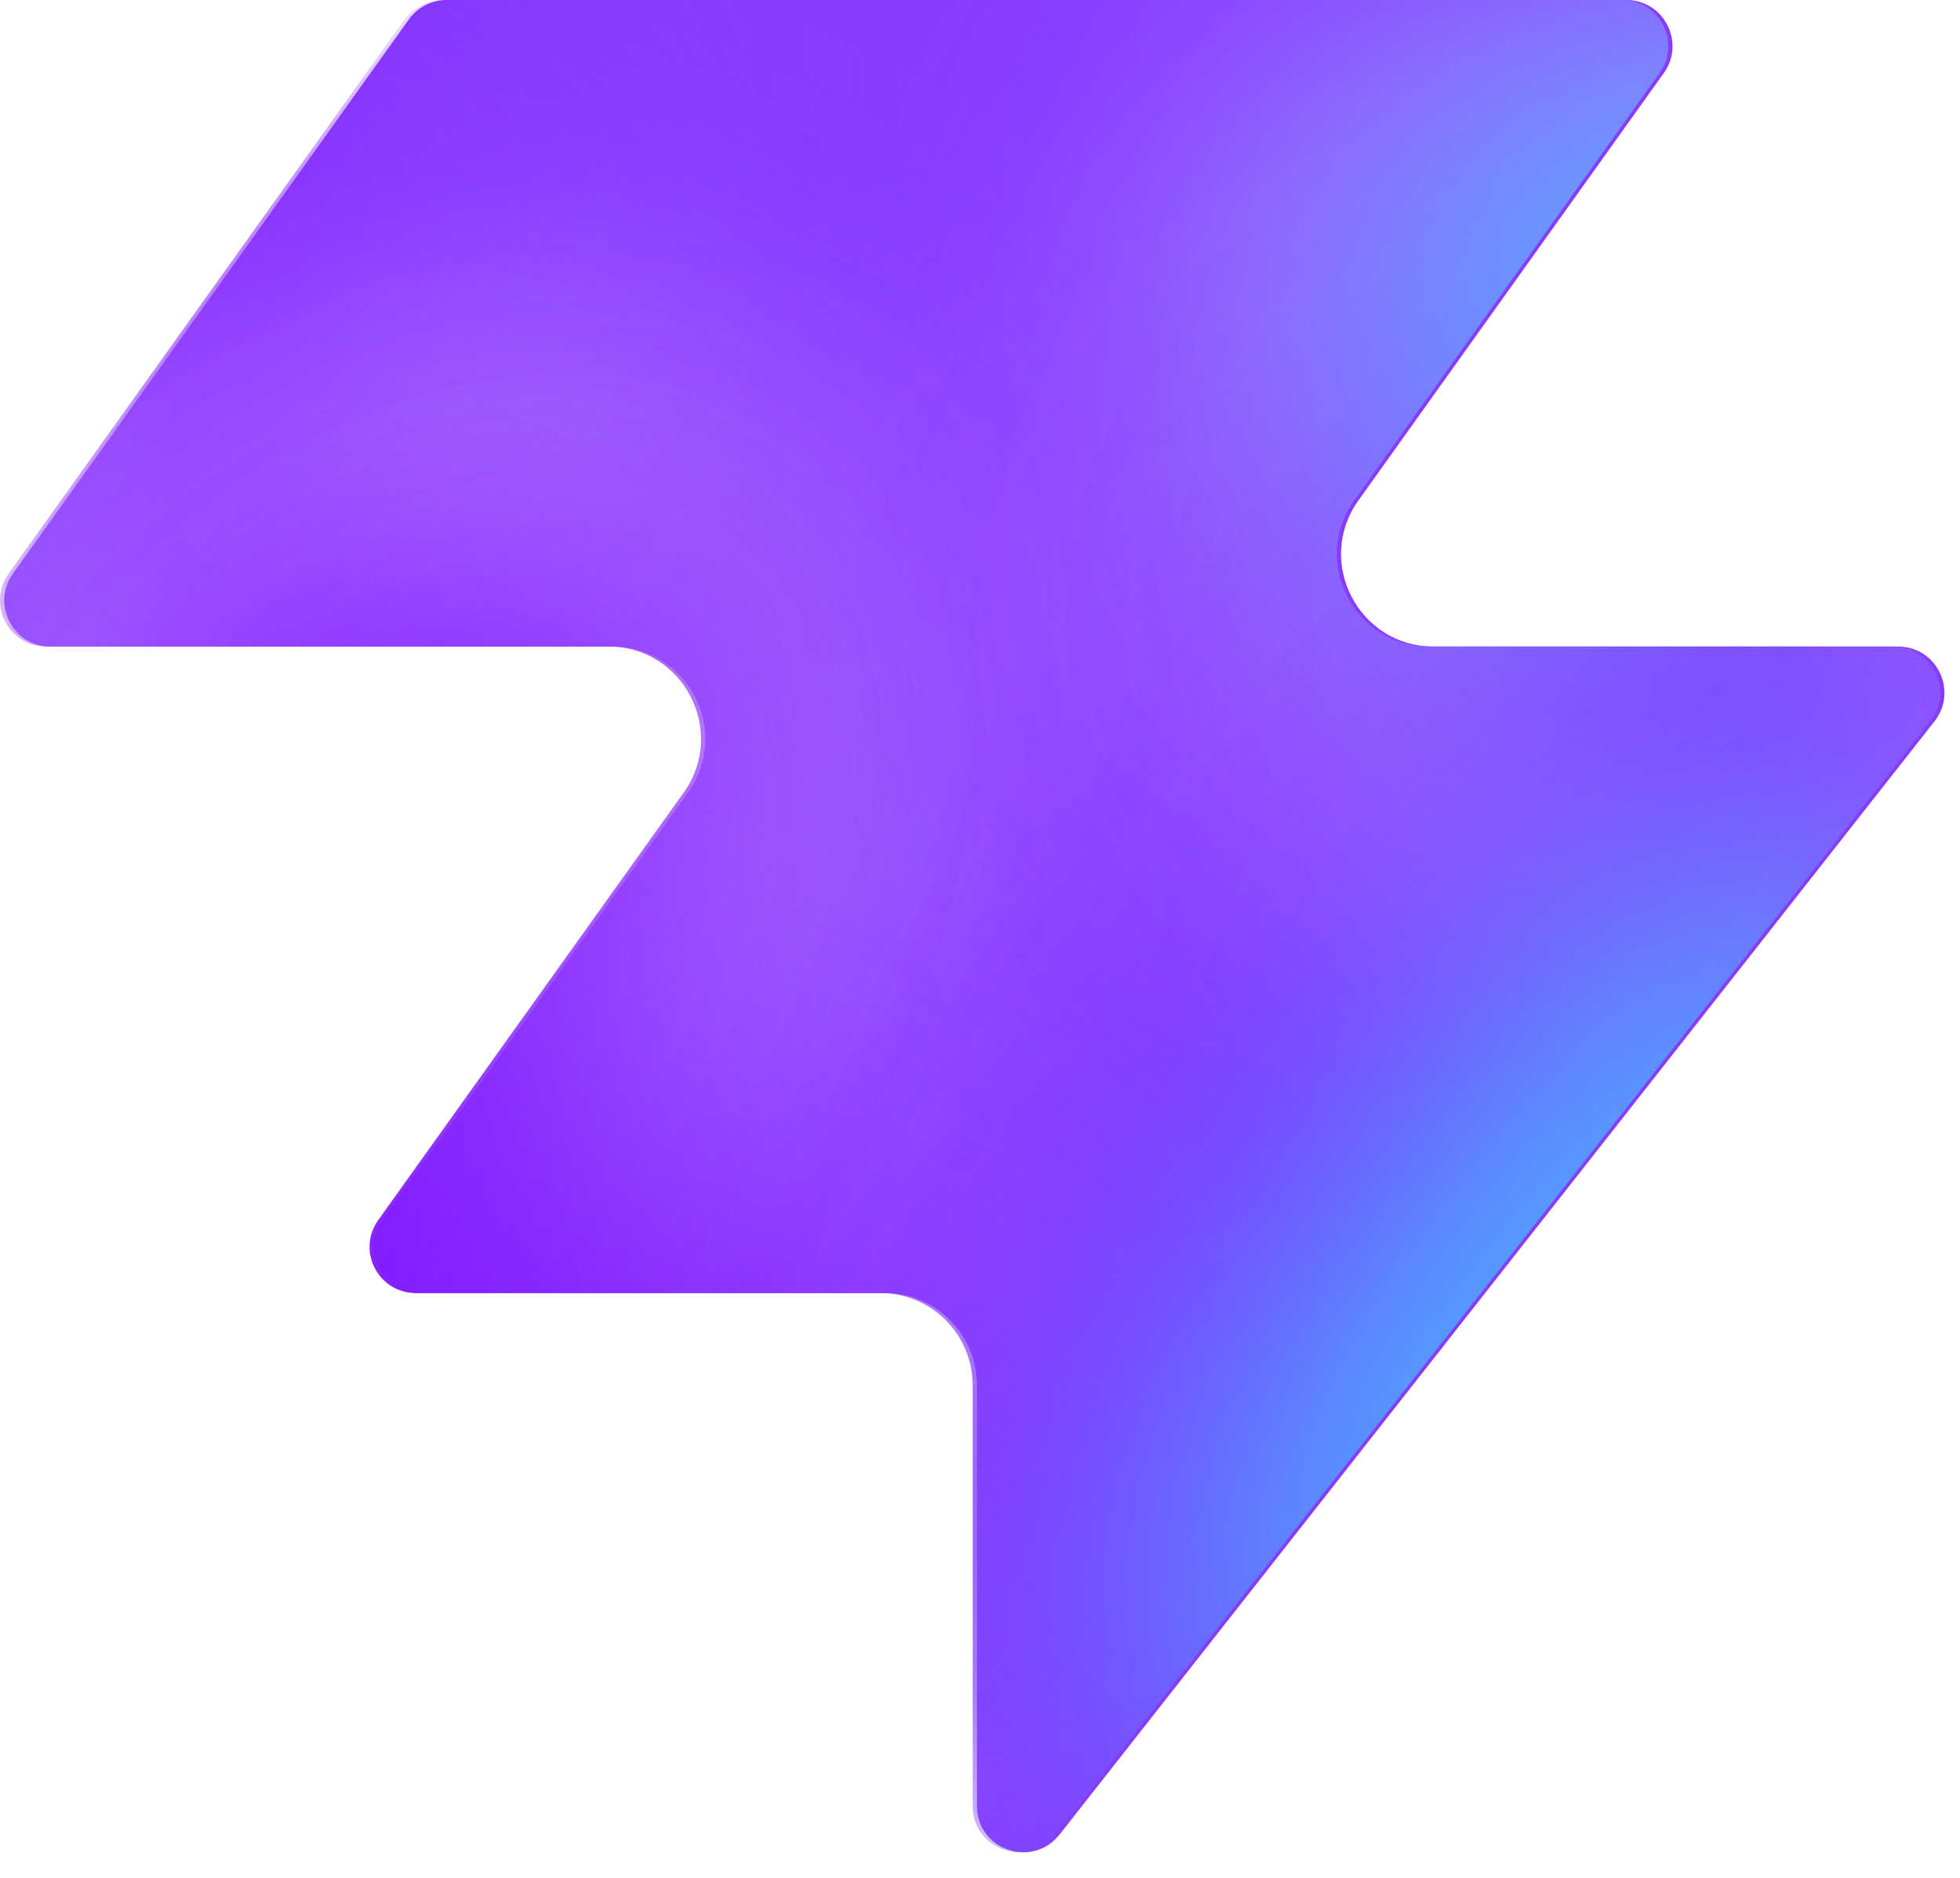
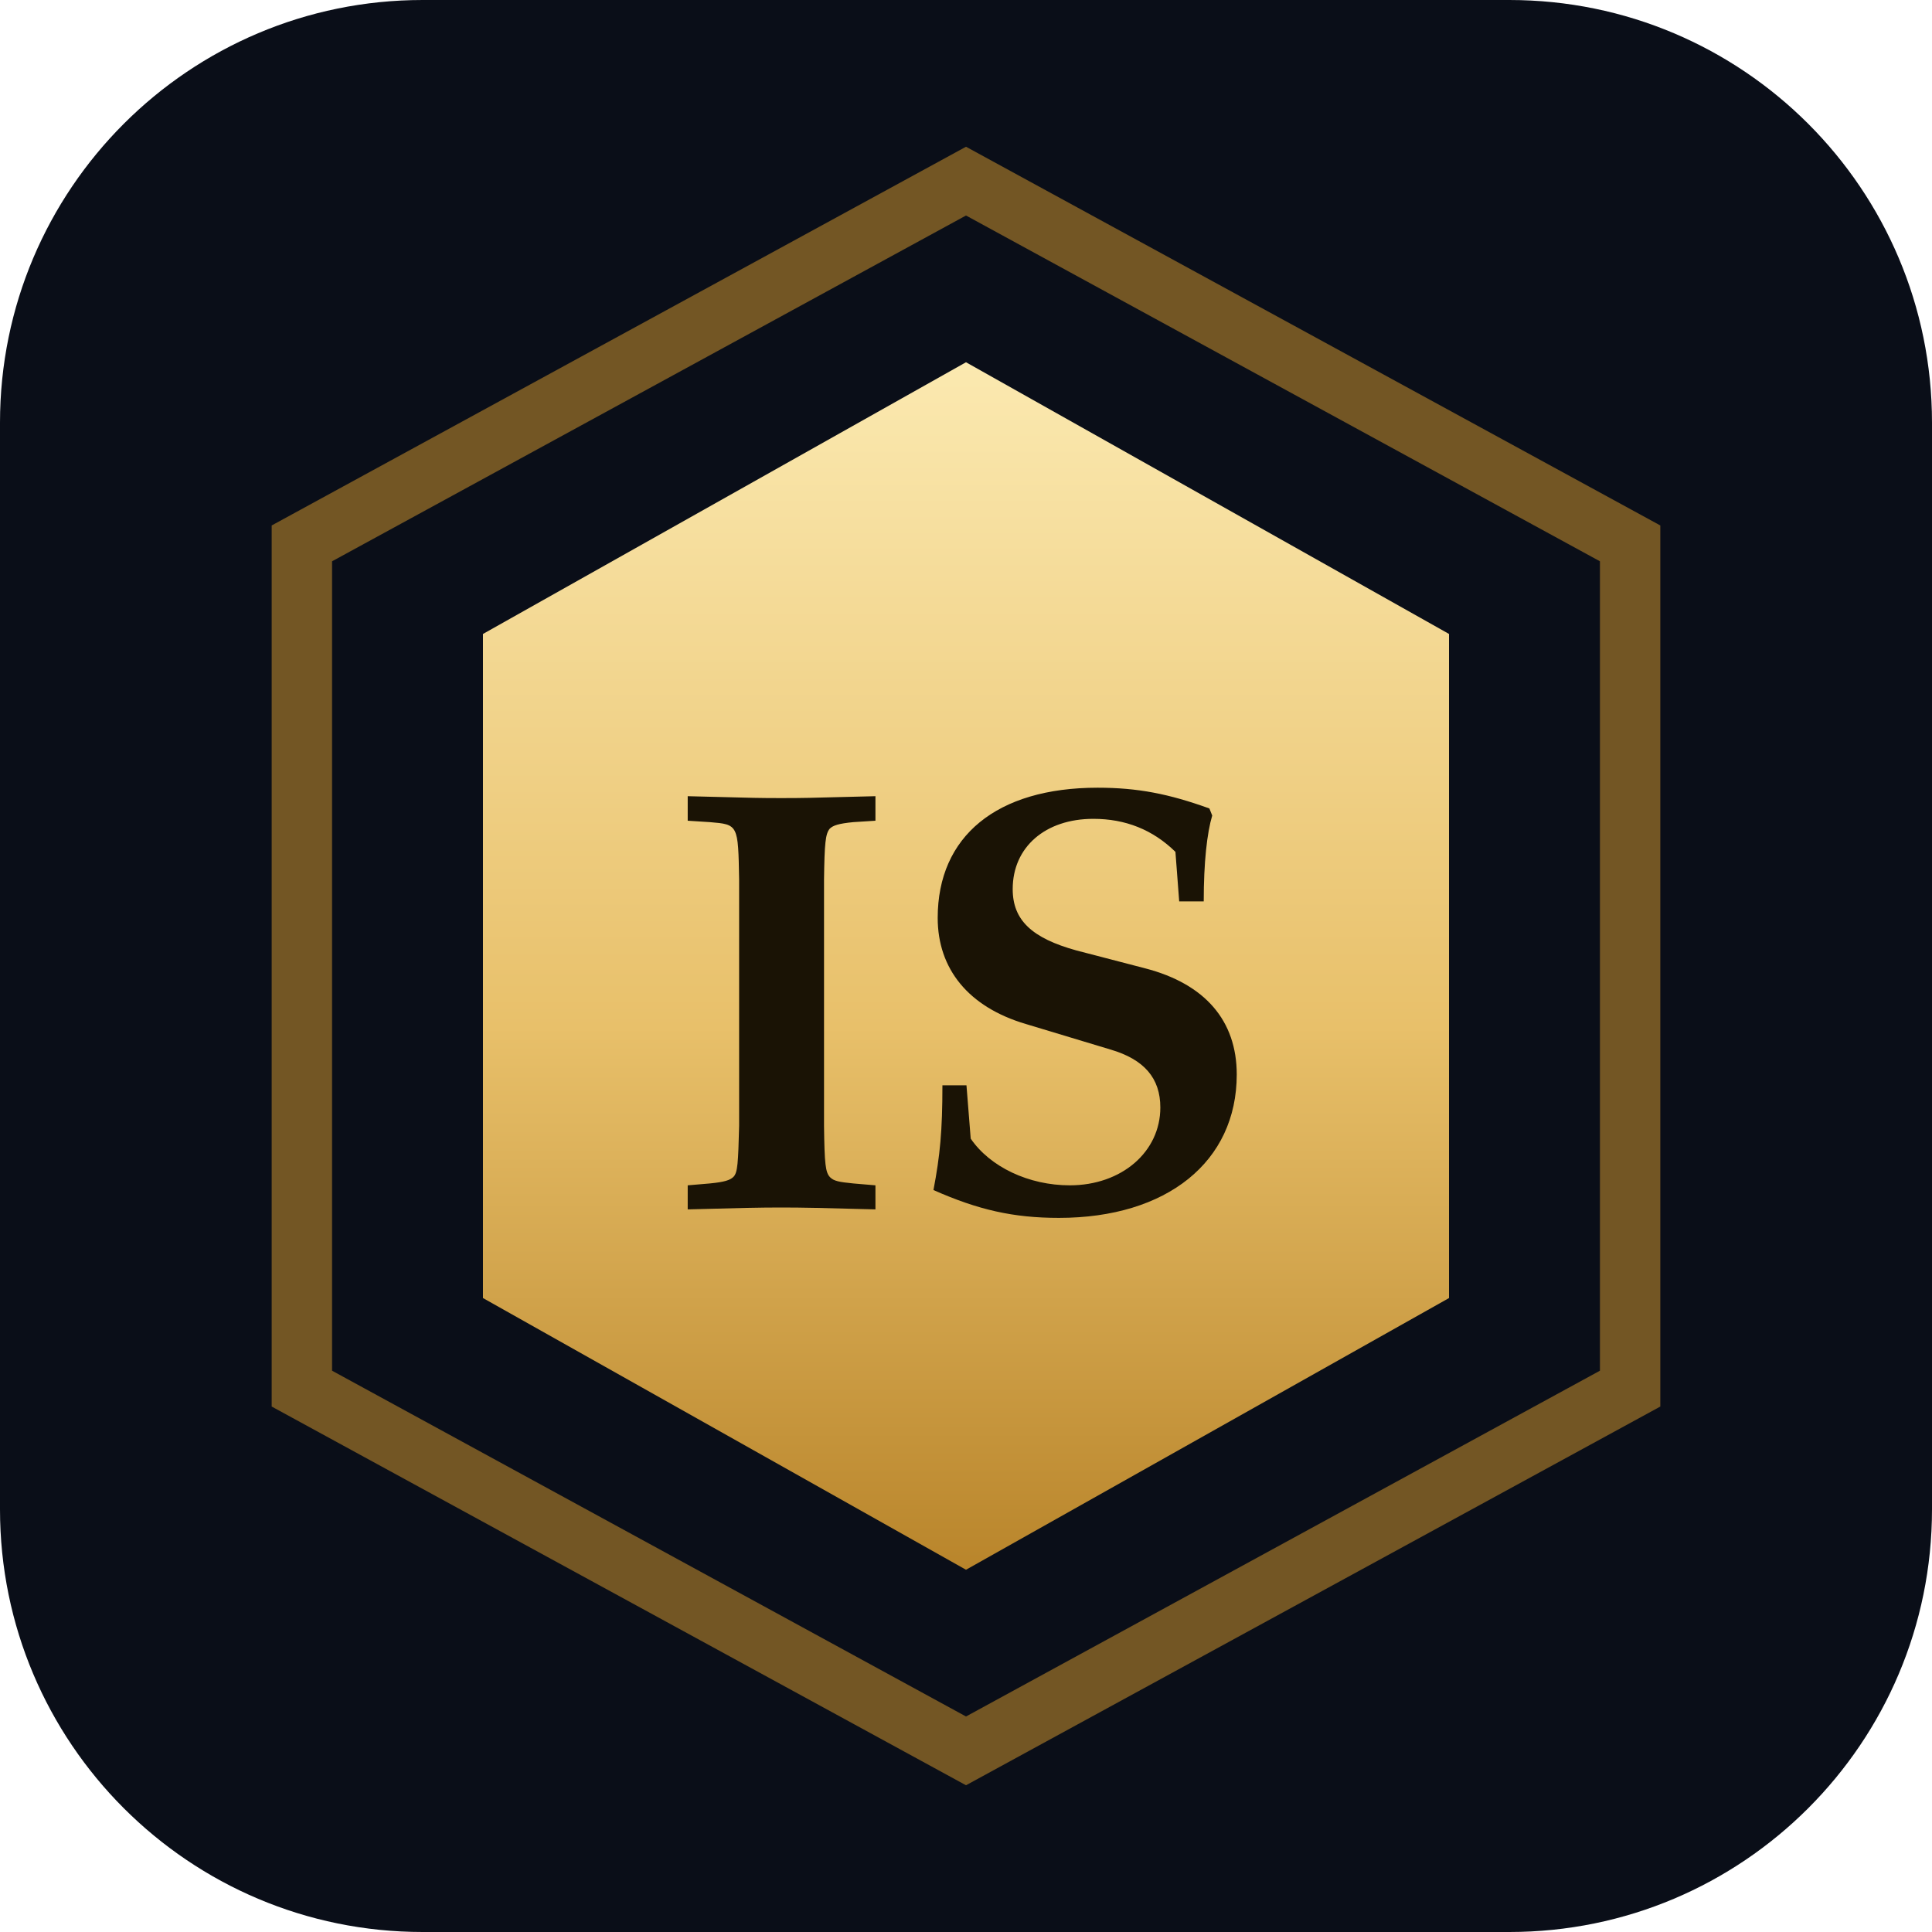
- <svg xmlns="http://www.w3.org/2000/svg" width="48" height="46" fill="none" viewBox="0 0 48 46">
-   <path fill="#863bff" d="M25.946 44.938c-.664.845-2.021.375-2.021-.698V33.937a2.26 2.26 0 0 0-2.262-2.262H10.287c-.92 0-1.456-1.04-.92-1.788l7.48-10.471c1.07-1.497 0-3.578-1.842-3.578H1.237c-.92 0-1.456-1.04-.92-1.788L10.013.474c.214-.297.556-.474.92-.474h28.894c.92 0 1.456 1.04.92 1.788l-7.48 10.471c-1.07 1.498 0 3.579 1.842 3.579h11.377c.943 0 1.473 1.088.89 1.83L25.947 44.94z" style="fill:#863bff;fill:color(display-p3 .525 .23 1);fill-opacity:1" />
-   <mask id="a" width="48" height="46" x="0" y="0" maskUnits="userSpaceOnUse" style="mask-type:alpha">
-     <path fill="#000" d="M25.842 44.938c-.664.844-2.021.375-2.021-.698V33.937a2.26 2.26 0 0 0-2.262-2.262H10.183c-.92 0-1.456-1.04-.92-1.788l7.48-10.471c1.07-1.498 0-3.579-1.842-3.579H1.133c-.92 0-1.456-1.04-.92-1.787L9.91.473c.214-.297.556-.474.92-.474h28.894c.92 0 1.456 1.04.92 1.788l-7.48 10.471c-1.07 1.498 0 3.578 1.842 3.578h11.377c.943 0 1.473 1.088.89 1.832L25.843 44.94z" style="fill:#000;fill-opacity:1" />
-   </mask>
-   <g mask="url(#a)">
-     <g filter="url(#b)">
-       <ellipse cx="5.508" cy="14.704" fill="#ede6ff" rx="5.508" ry="14.704" style="fill:#ede6ff;fill:color(display-p3 .927 .903 1);fill-opacity:1" transform="matrix(.00324 1 1 -.00324 -4.47 31.516)" />
-     </g>
-     <g filter="url(#c)">
-       <ellipse cx="10.399" cy="29.851" fill="#ede6ff" rx="10.399" ry="29.851" style="fill:#ede6ff;fill:color(display-p3 .927 .903 1);fill-opacity:1" transform="matrix(.00324 1 1 -.00324 -39.328 7.883)" />
-     </g>
-     <g filter="url(#d)">
-       <ellipse cx="5.508" cy="30.487" fill="#7e14ff" rx="5.508" ry="30.487" style="fill:#7e14ff;fill:color(display-p3 .492 .077 1);fill-opacity:1" transform="rotate(89.814 -25.913 -14.639)scale(1 -1)" />
-     </g>
-     <g filter="url(#e)">
-       <ellipse cx="5.508" cy="30.599" fill="#7e14ff" rx="5.508" ry="30.599" style="fill:#7e14ff;fill:color(display-p3 .492 .077 1);fill-opacity:1" transform="rotate(89.814 -32.644 -3.334)scale(1 -1)" />
-     </g>
-     <g filter="url(#f)">
-       <ellipse cx="5.508" cy="30.599" fill="#7e14ff" rx="5.508" ry="30.599" style="fill:#7e14ff;fill:color(display-p3 .492 .077 1);fill-opacity:1" transform="matrix(.00324 1 1 -.00324 -34.34 30.47)" />
-     </g>
-     <g filter="url(#g)">
-       <ellipse cx="14.072" cy="22.078" fill="#ede6ff" rx="14.072" ry="22.078" style="fill:#ede6ff;fill:color(display-p3 .927 .903 1);fill-opacity:1" transform="rotate(93.35 24.506 48.493)scale(-1 1)" />
-     </g>
-     <g filter="url(#h)">
-       <ellipse cx="3.47" cy="21.501" fill="#7e14ff" rx="3.47" ry="21.501" style="fill:#7e14ff;fill:color(display-p3 .492 .077 1);fill-opacity:1" transform="rotate(89.009 28.708 47.59)scale(-1 1)" />
-     </g>
-     <g filter="url(#i)">
-       <ellipse cx="3.47" cy="21.501" fill="#7e14ff" rx="3.47" ry="21.501" style="fill:#7e14ff;fill:color(display-p3 .492 .077 1);fill-opacity:1" transform="rotate(89.009 28.708 47.59)scale(-1 1)" />
-     </g>
-     <g filter="url(#j)">
-       <ellipse cx=".387" cy="8.972" fill="#7e14ff" rx="4.407" ry="29.108" style="fill:#7e14ff;fill:color(display-p3 .492 .077 1);fill-opacity:1" transform="rotate(39.51 .387 8.972)" />
-     </g>
-     <g filter="url(#k)">
-       <ellipse cx="47.523" cy="-6.092" fill="#7e14ff" rx="4.407" ry="29.108" style="fill:#7e14ff;fill:color(display-p3 .492 .077 1);fill-opacity:1" transform="rotate(37.892 47.523 -6.092)" />
-     </g>
-     <g filter="url(#l)">
-       <ellipse cx="41.412" cy="6.333" fill="#47bfff" rx="5.971" ry="9.665" style="fill:#47bfff;fill:color(display-p3 .28 .748 1);fill-opacity:1" transform="rotate(37.892 41.412 6.333)" />
-     </g>
-     <g filter="url(#m)">
-       <ellipse cx="-1.879" cy="38.332" fill="#7e14ff" rx="4.407" ry="29.108" style="fill:#7e14ff;fill:color(display-p3 .492 .077 1);fill-opacity:1" transform="rotate(37.892 -1.88 38.332)" />
-     </g>
-     <g filter="url(#n)">
-       <ellipse cx="-1.879" cy="38.332" fill="#7e14ff" rx="4.407" ry="29.108" style="fill:#7e14ff;fill:color(display-p3 .492 .077 1);fill-opacity:1" transform="rotate(37.892 -1.88 38.332)" />
-     </g>
-     <g filter="url(#o)">
-       <ellipse cx="35.651" cy="29.907" fill="#7e14ff" rx="4.407" ry="29.108" style="fill:#7e14ff;fill:color(display-p3 .492 .077 1);fill-opacity:1" transform="rotate(37.892 35.651 29.907)" />
-     </g>
-     <g filter="url(#p)">
-       <ellipse cx="38.418" cy="32.4" fill="#47bfff" rx="5.971" ry="15.297" style="fill:#47bfff;fill:color(display-p3 .28 .748 1);fill-opacity:1" transform="rotate(37.892 38.418 32.4)" />
-     </g>
-   </g>
+ <svg xmlns="http://www.w3.org/2000/svg" viewBox="0 0 64 64" width="64" height="64">
  <defs>
-     <filter id="b" width="60.045" height="41.654" x="-19.77" y="16.149" color-interpolation-filters="sRGB" filterUnits="userSpaceOnUse">
-       <feFlood flood-opacity="0" result="BackgroundImageFix" />
-       <feBlend in="SourceGraphic" in2="BackgroundImageFix" result="shape" />
-       <feGaussianBlur result="effect1_foregroundBlur_2002_17158" stdDeviation="7.659" />
-     </filter>
-     <filter id="c" width="90.34" height="51.437" x="-54.613" y="-7.533" color-interpolation-filters="sRGB" filterUnits="userSpaceOnUse">
-       <feFlood flood-opacity="0" result="BackgroundImageFix" />
-       <feBlend in="SourceGraphic" in2="BackgroundImageFix" result="shape" />
-       <feGaussianBlur result="effect1_foregroundBlur_2002_17158" stdDeviation="7.659" />
-     </filter>
-     <filter id="d" width="79.355" height="29.4" x="-49.64" y="2.03" color-interpolation-filters="sRGB" filterUnits="userSpaceOnUse">
-       <feFlood flood-opacity="0" result="BackgroundImageFix" />
-       <feBlend in="SourceGraphic" in2="BackgroundImageFix" result="shape" />
-       <feGaussianBlur result="effect1_foregroundBlur_2002_17158" stdDeviation="4.596" />
-     </filter>
-     <filter id="e" width="79.579" height="29.4" x="-45.045" y="20.029" color-interpolation-filters="sRGB" filterUnits="userSpaceOnUse">
-       <feFlood flood-opacity="0" result="BackgroundImageFix" />
-       <feBlend in="SourceGraphic" in2="BackgroundImageFix" result="shape" />
-       <feGaussianBlur result="effect1_foregroundBlur_2002_17158" stdDeviation="4.596" />
-     </filter>
-     <filter id="f" width="79.579" height="29.4" x="-43.513" y="21.178" color-interpolation-filters="sRGB" filterUnits="userSpaceOnUse">
-       <feFlood flood-opacity="0" result="BackgroundImageFix" />
-       <feBlend in="SourceGraphic" in2="BackgroundImageFix" result="shape" />
-       <feGaussianBlur result="effect1_foregroundBlur_2002_17158" stdDeviation="4.596" />
-     </filter>
-     <filter id="g" width="74.749" height="58.852" x="15.756" y="-17.901" color-interpolation-filters="sRGB" filterUnits="userSpaceOnUse">
-       <feFlood flood-opacity="0" result="BackgroundImageFix" />
-       <feBlend in="SourceGraphic" in2="BackgroundImageFix" result="shape" />
-       <feGaussianBlur result="effect1_foregroundBlur_2002_17158" stdDeviation="7.659" />
-     </filter>
-     <filter id="h" width="61.377" height="25.362" x="23.548" y="2.284" color-interpolation-filters="sRGB" filterUnits="userSpaceOnUse">
-       <feFlood flood-opacity="0" result="BackgroundImageFix" />
-       <feBlend in="SourceGraphic" in2="BackgroundImageFix" result="shape" />
-       <feGaussianBlur result="effect1_foregroundBlur_2002_17158" stdDeviation="4.596" />
-     </filter>
-     <filter id="i" width="61.377" height="25.362" x="23.548" y="2.284" color-interpolation-filters="sRGB" filterUnits="userSpaceOnUse">
-       <feFlood flood-opacity="0" result="BackgroundImageFix" />
-       <feBlend in="SourceGraphic" in2="BackgroundImageFix" result="shape" />
-       <feGaussianBlur result="effect1_foregroundBlur_2002_17158" stdDeviation="4.596" />
-     </filter>
-     <filter id="j" width="56.045" height="63.649" x="-27.636" y="-22.853" color-interpolation-filters="sRGB" filterUnits="userSpaceOnUse">
-       <feFlood flood-opacity="0" result="BackgroundImageFix" />
-       <feBlend in="SourceGraphic" in2="BackgroundImageFix" result="shape" />
-       <feGaussianBlur result="effect1_foregroundBlur_2002_17158" stdDeviation="4.596" />
-     </filter>
-     <filter id="k" width="54.814" height="64.646" x="20.116" y="-38.415" color-interpolation-filters="sRGB" filterUnits="userSpaceOnUse">
-       <feFlood flood-opacity="0" result="BackgroundImageFix" />
-       <feBlend in="SourceGraphic" in2="BackgroundImageFix" result="shape" />
-       <feGaussianBlur result="effect1_foregroundBlur_2002_17158" stdDeviation="4.596" />
-     </filter>
-     <filter id="l" width="33.541" height="35.313" x="24.641" y="-11.323" color-interpolation-filters="sRGB" filterUnits="userSpaceOnUse">
-       <feFlood flood-opacity="0" result="BackgroundImageFix" />
-       <feBlend in="SourceGraphic" in2="BackgroundImageFix" result="shape" />
-       <feGaussianBlur result="effect1_foregroundBlur_2002_17158" stdDeviation="4.596" />
-     </filter>
-     <filter id="m" width="54.814" height="64.646" x="-29.286" y="6.009" color-interpolation-filters="sRGB" filterUnits="userSpaceOnUse">
-       <feFlood flood-opacity="0" result="BackgroundImageFix" />
-       <feBlend in="SourceGraphic" in2="BackgroundImageFix" result="shape" />
-       <feGaussianBlur result="effect1_foregroundBlur_2002_17158" stdDeviation="4.596" />
-     </filter>
-     <filter id="n" width="54.814" height="64.646" x="-29.286" y="6.009" color-interpolation-filters="sRGB" filterUnits="userSpaceOnUse">
-       <feFlood flood-opacity="0" result="BackgroundImageFix" />
-       <feBlend in="SourceGraphic" in2="BackgroundImageFix" result="shape" />
-       <feGaussianBlur result="effect1_foregroundBlur_2002_17158" stdDeviation="4.596" />
-     </filter>
-     <filter id="o" width="54.814" height="64.646" x="8.244" y="-2.416" color-interpolation-filters="sRGB" filterUnits="userSpaceOnUse">
-       <feFlood flood-opacity="0" result="BackgroundImageFix" />
-       <feBlend in="SourceGraphic" in2="BackgroundImageFix" result="shape" />
-       <feGaussianBlur result="effect1_foregroundBlur_2002_17158" stdDeviation="4.596" />
-     </filter>
-     <filter id="p" width="39.409" height="43.623" x="18.713" y="10.588" color-interpolation-filters="sRGB" filterUnits="userSpaceOnUse">
-       <feFlood flood-opacity="0" result="BackgroundImageFix" />
-       <feBlend in="SourceGraphic" in2="BackgroundImageFix" result="shape" />
-       <feGaussianBlur result="effect1_foregroundBlur_2002_17158" stdDeviation="4.596" />
-     </filter>
+     <linearGradient id="g" x1="0" y1="0" x2="0" y2="1">
+       <stop offset="0" stop-color="#FBE9B0" />
+       <stop offset="0.55" stop-color="#E8C06A" />
+       <stop offset="1" stop-color="#B9852B" />
+     </linearGradient>
  </defs>
+   <rect width="64" height="64" rx="14" fill="#0A0E18" />
+   <path d="M32 6 54 18v28L32 58 10 46V18z" fill="none" stroke="#B9852B" stroke-width="2" opacity=".6" />
+   <path d="M32 12 48 21v22L32 52 16 43V21z" fill="url(#g)" />
+   <text x="32" y="40" text-anchor="middle" font-family="Palatino, Georgia, serif" font-weight="700" font-size="20" fill="#1a1305">IS</text>
</svg>
